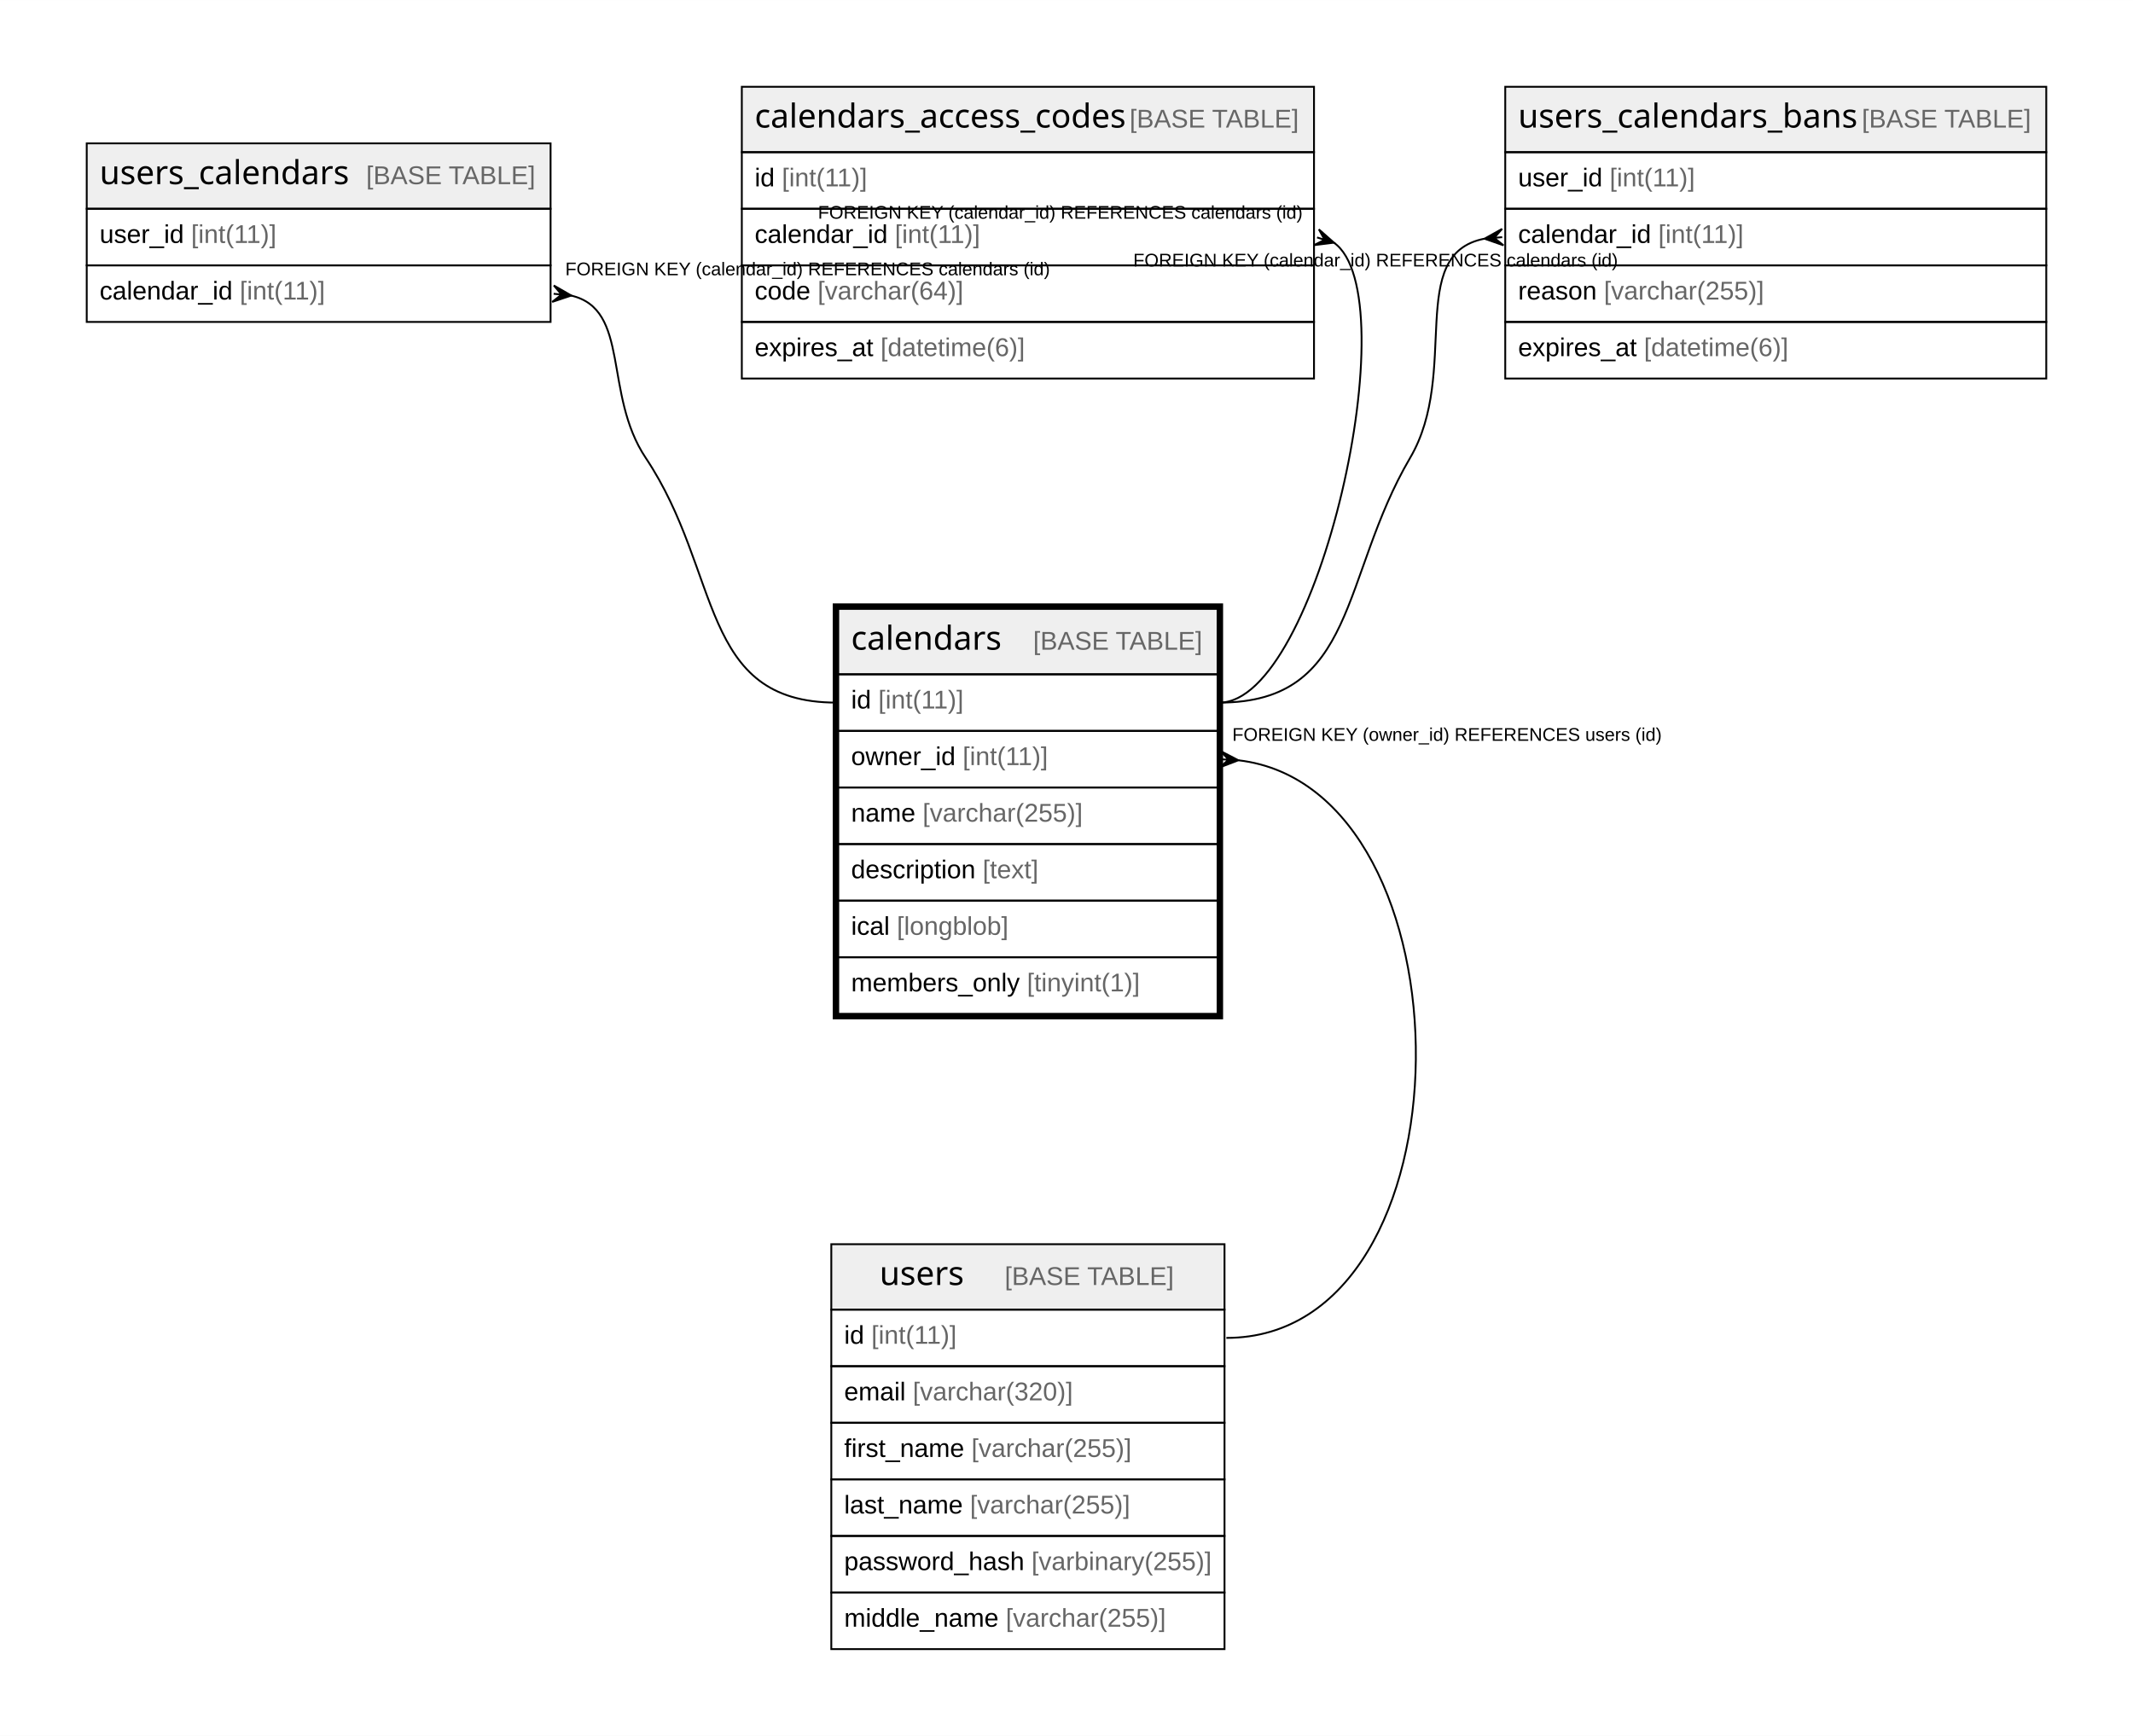
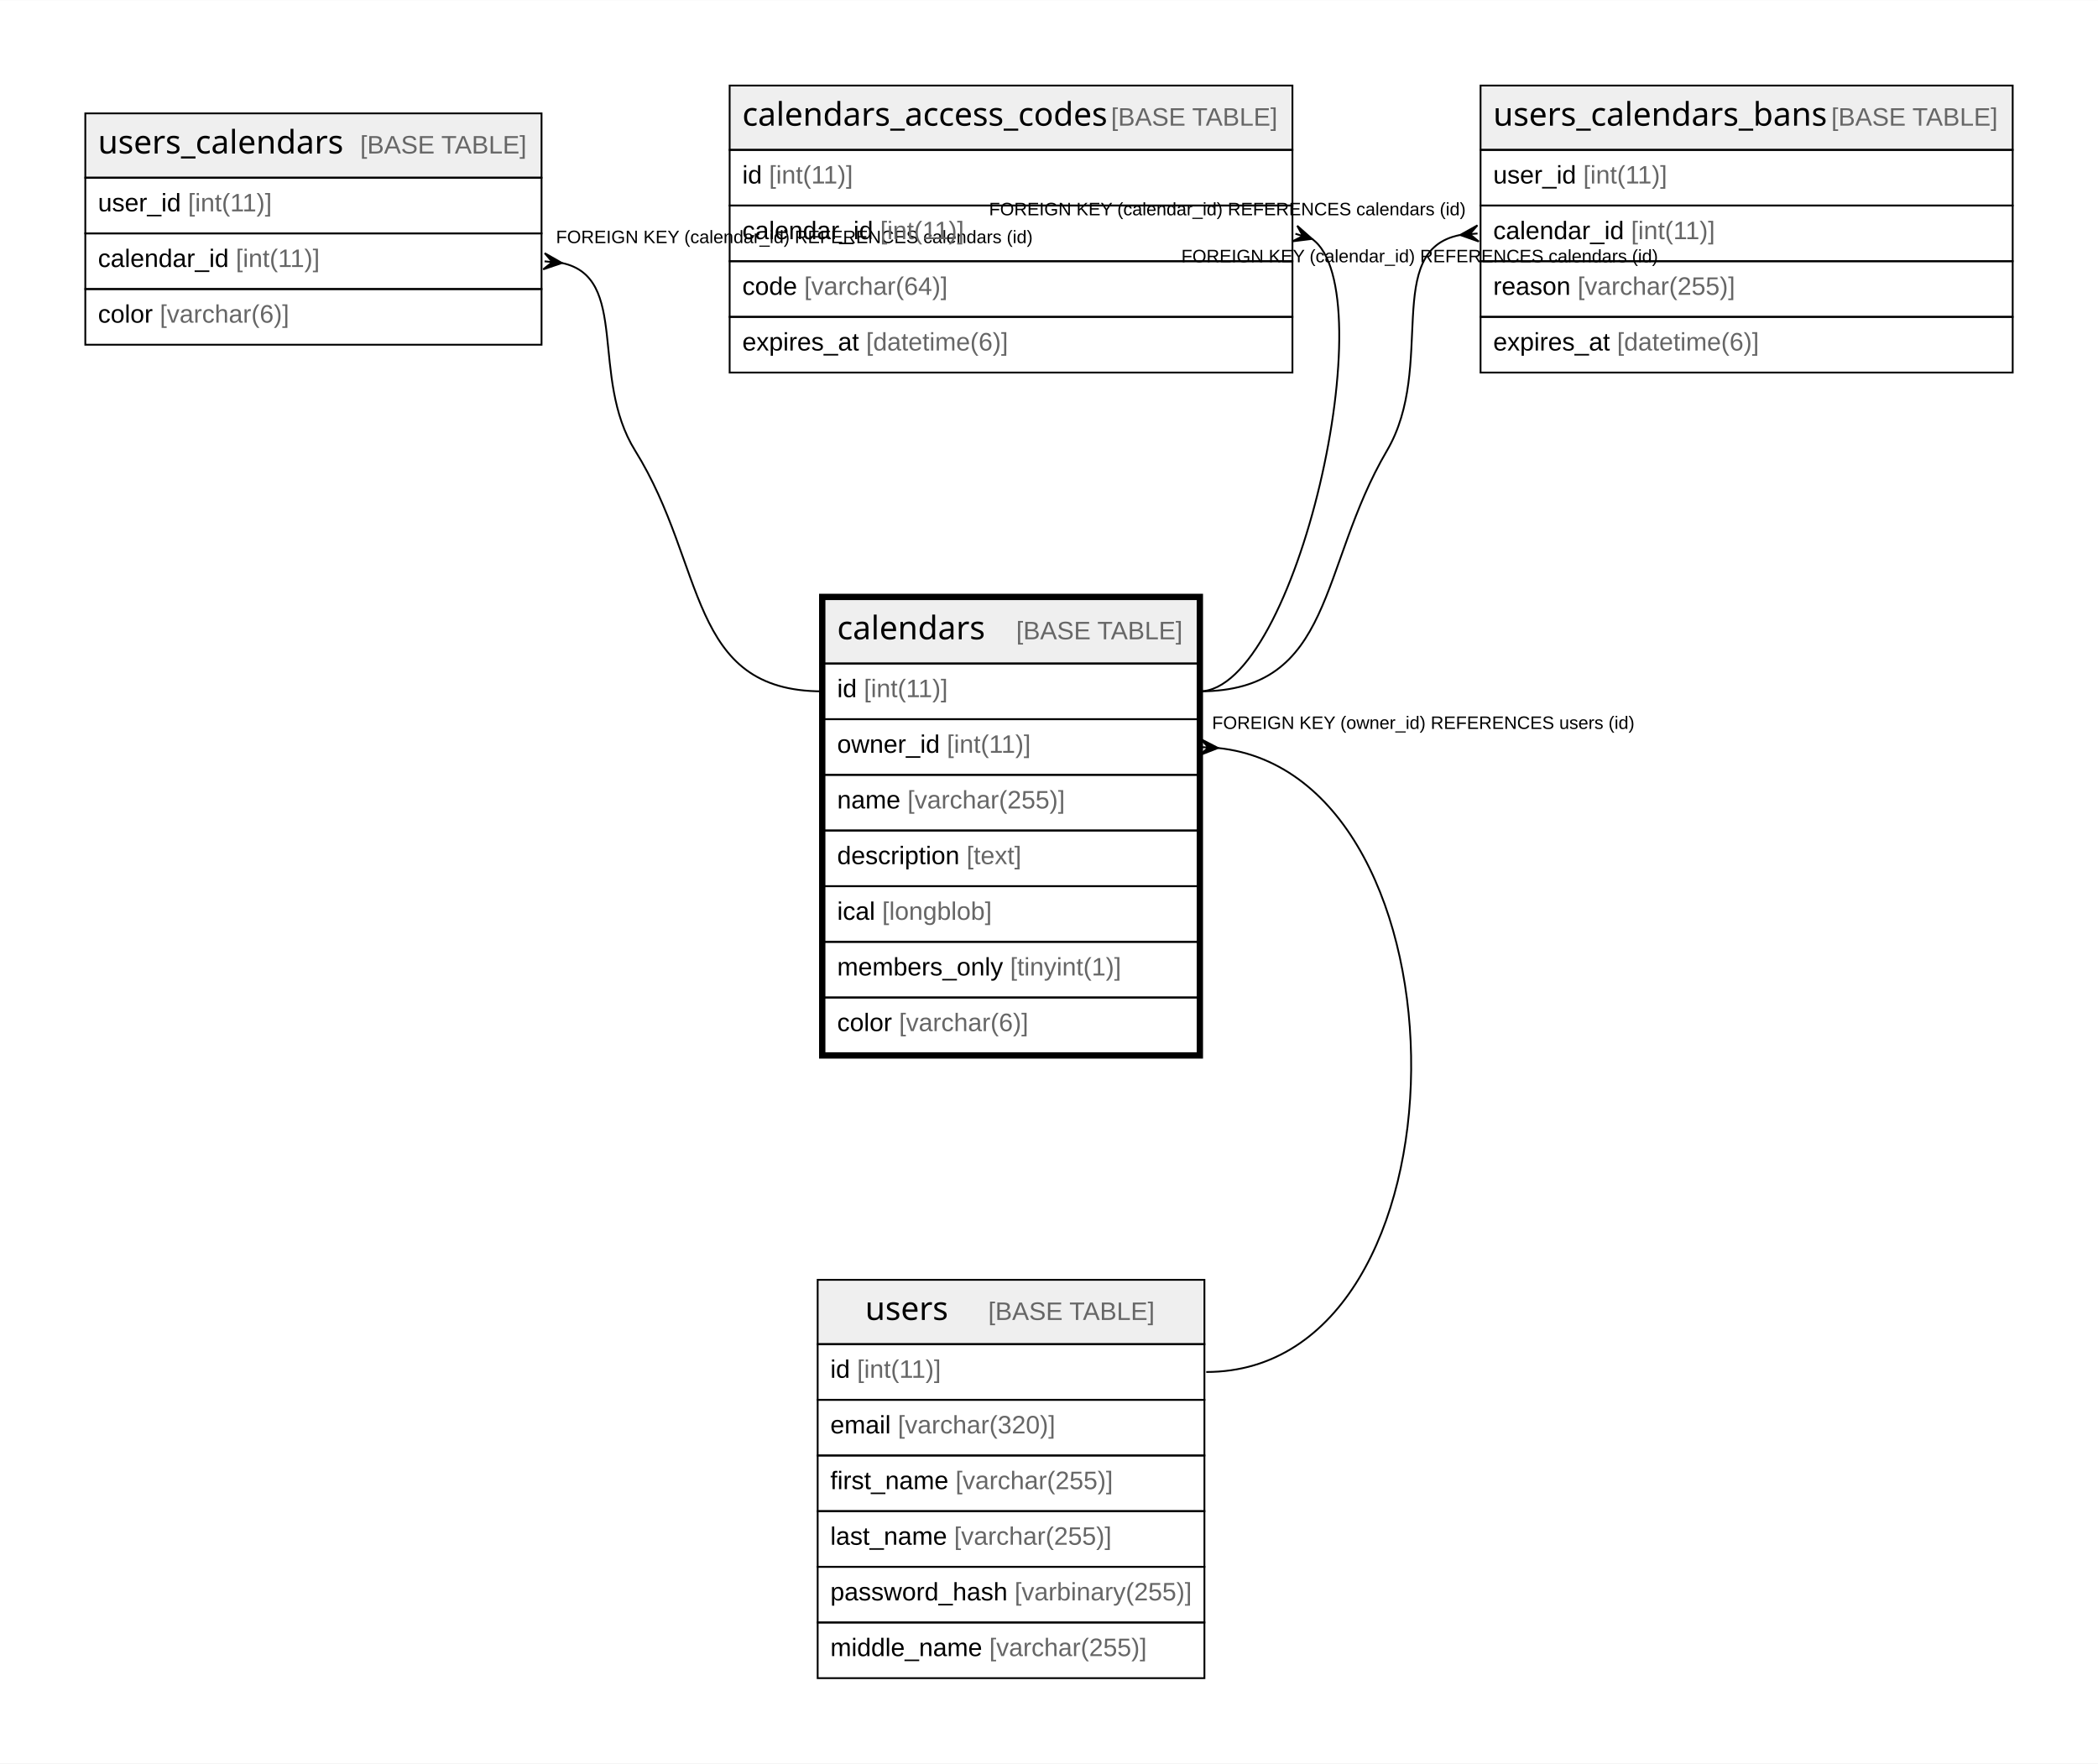
- <svg xmlns="http://www.w3.org/2000/svg" width="1161pt" height="945pt" viewBox="0.00 0.00 1160.84 944.80">
-   <g id="graph0" class="graph" transform="scale(1 1) rotate(0) translate(4 940.8)">
-     <polygon fill="white" stroke="none" points="-4,4 -4,-940.8 1156.84,-940.8 1156.84,4 -4,4" />
+ <svg xmlns="http://www.w3.org/2000/svg" width="1161pt" height="976pt" viewBox="0.00 0.00 1160.84 975.60">
+   <g id="graph0" class="graph" transform="scale(1 1) rotate(0) translate(4 971.6)">
+     <polygon fill="white" stroke="none" points="-4,4 -4,-971.6 1156.84,-971.6 1156.84,4 -4,4" />
    <g id="node1" class="node">
-       <polygon fill="#efefef" stroke="none" points="452.2,-573.8 452.2,-609.4 658.64,-609.4 658.64,-573.8 452.2,-573.8" />
-       <polygon fill="none" stroke="black" points="452.2,-573.8 452.2,-609.4 658.64,-609.4 658.64,-573.8 452.2,-573.8" />
-       <text text-anchor="start" x="459.2" y="-587.2" font-family="Arial Bold" font-size="18.00">calendars</text>
-       <text text-anchor="start" x="527.15" y="-587.2" font-family="Arial" font-size="14.00">    </text>
-       <text text-anchor="start" x="558.27" y="-587.2" font-family="Arial" font-size="14.00" fill="#666666">[BASE TABLE]</text>
+       <polygon fill="#efefef" stroke="none" points="452.2,-604.6 452.2,-640.2 658.64,-640.2 658.64,-604.6 452.2,-604.6" />
+       <polygon fill="none" stroke="black" points="452.2,-604.6 452.2,-640.2 658.64,-640.2 658.64,-604.6 452.2,-604.6" />
+       <text text-anchor="start" x="459.2" y="-618" font-family="Arial Bold" font-size="18.00">calendars</text>
+       <text text-anchor="start" x="527.15" y="-618" font-family="Arial" font-size="14.00">    </text>
+       <text text-anchor="start" x="558.27" y="-618" font-family="Arial" font-size="14.00" fill="#666666">[BASE TABLE]</text>
+       <polygon fill="none" stroke="black" points="452.2,-573.8 452.2,-604.6 658.64,-604.6 658.64,-573.8 452.2,-573.8" />
+       <text text-anchor="start" x="459.2" y="-586" font-family="Arial" font-size="14.00">id </text>
+       <text text-anchor="start" x="473.98" y="-586" font-family="Arial" font-size="14.00" fill="#666666">[int(11)]</text>
      <polygon fill="none" stroke="black" points="452.2,-543 452.2,-573.8 658.64,-573.8 658.64,-543 452.2,-543" />
-       <text text-anchor="start" x="459.2" y="-555.2" font-family="Arial" font-size="14.00">id </text>
-       <text text-anchor="start" x="473.98" y="-555.2" font-family="Arial" font-size="14.00" fill="#666666">[int(11)]</text>
+       <text text-anchor="start" x="459.2" y="-555.2" font-family="Arial" font-size="14.00">owner_id </text>
+       <text text-anchor="start" x="519.9" y="-555.2" font-family="Arial" font-size="14.00" fill="#666666">[int(11)]</text>
      <polygon fill="none" stroke="black" points="452.2,-512.2 452.2,-543 658.64,-543 658.64,-512.2 452.2,-512.2" />
-       <text text-anchor="start" x="459.2" y="-524.4" font-family="Arial" font-size="14.00">owner_id </text>
-       <text text-anchor="start" x="519.9" y="-524.4" font-family="Arial" font-size="14.00" fill="#666666">[int(11)]</text>
+       <text text-anchor="start" x="459.2" y="-524.4" font-family="Arial" font-size="14.00">name </text>
+       <text text-anchor="start" x="498.11" y="-524.4" font-family="Arial" font-size="14.00" fill="#666666">[varchar(255)]</text>
      <polygon fill="none" stroke="black" points="452.2,-481.4 452.2,-512.2 658.64,-512.2 658.64,-481.4 452.2,-481.4" />
-       <text text-anchor="start" x="459.2" y="-493.6" font-family="Arial" font-size="14.00">name </text>
-       <text text-anchor="start" x="498.11" y="-493.6" font-family="Arial" font-size="14.00" fill="#666666">[varchar(255)]</text>
+       <text text-anchor="start" x="459.2" y="-493.6" font-family="Arial" font-size="14.00">description </text>
+       <text text-anchor="start" x="530.79" y="-493.6" font-family="Arial" font-size="14.00" fill="#666666">[text]</text>
      <polygon fill="none" stroke="black" points="452.2,-450.6 452.2,-481.4 658.64,-481.4 658.64,-450.6 452.2,-450.6" />
-       <text text-anchor="start" x="459.2" y="-462.8" font-family="Arial" font-size="14.00">description </text>
-       <text text-anchor="start" x="530.79" y="-462.8" font-family="Arial" font-size="14.00" fill="#666666">[text]</text>
+       <text text-anchor="start" x="459.2" y="-462.8" font-family="Arial" font-size="14.00">ical </text>
+       <text text-anchor="start" x="484.09" y="-462.8" font-family="Arial" font-size="14.00" fill="#666666">[longblob]</text>
      <polygon fill="none" stroke="black" points="452.2,-419.8 452.2,-450.6 658.64,-450.6 658.64,-419.8 452.2,-419.8" />
-       <text text-anchor="start" x="459.2" y="-432" font-family="Arial" font-size="14.00">ical </text>
-       <text text-anchor="start" x="484.09" y="-432" font-family="Arial" font-size="14.00" fill="#666666">[longblob]</text>
+       <text text-anchor="start" x="459.2" y="-432" font-family="Arial" font-size="14.00">members_only </text>
+       <text text-anchor="start" x="554.9" y="-432" font-family="Arial" font-size="14.00" fill="#666666">[tinyint(1)]</text>
      <polygon fill="none" stroke="black" points="452.2,-389 452.2,-419.8 658.64,-419.8 658.64,-389 452.2,-389" />
-       <text text-anchor="start" x="459.2" y="-401.2" font-family="Arial" font-size="14.00">members_only </text>
-       <text text-anchor="start" x="554.9" y="-401.2" font-family="Arial" font-size="14.00" fill="#666666">[tinyint(1)]</text>
-       <polygon fill="none" stroke="black" stroke-width="3" points="450.7,-387.5 450.7,-610.9 660.14,-610.9 660.14,-387.5 450.7,-387.5" />
+       <text text-anchor="start" x="459.2" y="-401.2" font-family="Arial" font-size="14.00">color </text>
+       <text text-anchor="start" x="493.43" y="-401.2" font-family="Arial" font-size="14.00" fill="#666666">[varchar(6)]</text>
+       <polygon fill="none" stroke="black" stroke-width="3" points="450.7,-387.5 450.7,-641.7 660.14,-641.7 660.14,-387.5 450.7,-387.5" />
    </g>
    <g id="node5" class="node">
      <polygon fill="#efefef" stroke="none" points="448.42,-228 448.42,-263.6 662.42,-263.6 662.42,-228 448.42,-228" />
      <polygon fill="none" stroke="black" points="448.42,-228 448.42,-263.6 662.42,-263.6 662.42,-228 448.42,-228" />
      <text text-anchor="start" x="474.68" y="-241.4" font-family="Arial Bold" font-size="18.00">users</text>
      <text text-anchor="start" x="511.67" y="-241.4" font-family="Arial" font-size="14.00">    </text>
      <text text-anchor="start" x="542.79" y="-241.4" font-family="Arial" font-size="14.00" fill="#666666">[BASE TABLE]</text>
      <polygon fill="none" stroke="black" points="448.42,-197.2 448.42,-228 662.42,-228 662.42,-197.2 448.42,-197.2" />
      <text text-anchor="start" x="455.42" y="-209.4" font-family="Arial" font-size="14.00">id </text>
      <text text-anchor="start" x="470.21" y="-209.4" font-family="Arial" font-size="14.00" fill="#666666">[int(11)]</text>
      <polygon fill="none" stroke="black" points="448.42,-166.4 448.42,-197.2 662.42,-197.2 662.42,-166.4 448.42,-166.4" />
      <text text-anchor="start" x="455.42" y="-178.6" font-family="Arial" font-size="14.00">email </text>
      <text text-anchor="start" x="492.77" y="-178.6" font-family="Arial" font-size="14.00" fill="#666666">[varchar(320)]</text>
      <polygon fill="none" stroke="black" points="448.42,-135.6 448.42,-166.4 662.42,-166.4 662.42,-135.6 448.42,-135.6" />
      <text text-anchor="start" x="455.42" y="-147.8" font-family="Arial" font-size="14.00">first_name </text>
      <text text-anchor="start" x="524.67" y="-147.8" font-family="Arial" font-size="14.00" fill="#666666">[varchar(255)]</text>
      <polygon fill="none" stroke="black" points="448.42,-104.8 448.42,-135.6 662.42,-135.6 662.42,-104.8 448.42,-104.8" />
      <text text-anchor="start" x="455.42" y="-117" font-family="Arial" font-size="14.00">last_name </text>
      <text text-anchor="start" x="523.91" y="-117" font-family="Arial" font-size="14.00" fill="#666666">[varchar(255)]</text>
      <polygon fill="none" stroke="black" points="448.42,-74 448.42,-104.8 662.42,-104.8 662.42,-74 448.42,-74" />
      <text text-anchor="start" x="455.42" y="-86.2" font-family="Arial" font-size="14.00">password_hash </text>
      <text text-anchor="start" x="557.37" y="-86.2" font-family="Arial" font-size="14.00" fill="#666666">[varbinary(255)]</text>
      <polygon fill="none" stroke="black" points="448.42,-43.2 448.42,-74 662.42,-74 662.42,-43.2 448.42,-43.2" />
      <text text-anchor="start" x="455.42" y="-55.4" font-family="Arial" font-size="14.00">middle_name </text>
      <text text-anchor="start" x="543.36" y="-55.4" font-family="Arial" font-size="14.00" fill="#666666">[varchar(255)]</text>
    </g>
    <g id="edge4" class="edge">
-       <path fill="none" stroke="black" d="M670.04,-527C799.75,-511.81 799.87,-212.6 663.42,-212.6" />
-       <polygon fill="black" stroke="black" points="669.96,-527.01 659.72,-523.09 664.63,-527.31 660.31,-527.56 660.31,-527.56 660.31,-527.56 664.63,-527.31 660.24,-532.07 669.96,-527.01" />
-       <text text-anchor="start" x="666.64" y="-537.6" font-family="Arial" font-size="10.00">FOREIGN KEY (owner_id) REFERENCES users (id)</text>
+       <path fill="none" stroke="black" d="M669.77,-557.88C813.43,-543.04 813.66,-212.6 663.42,-212.6" />
+       <polygon fill="black" stroke="black" points="669.96,-557.87 659.75,-553.89 664.64,-558.15 660.31,-558.37 660.31,-558.37 660.31,-558.37 664.64,-558.15 660.21,-562.88 669.96,-557.87" />
+       <text text-anchor="start" x="666.64" y="-568.4" font-family="Arial" font-size="10.00">FOREIGN KEY (owner_id) REFERENCES users (id)</text>
    </g>
    <g id="node2" class="node">
-       <polygon fill="#efefef" stroke="none" points="43.2,-827.2 43.2,-862.8 295.64,-862.8 295.64,-827.2 43.2,-827.2" />
-       <polygon fill="none" stroke="black" points="43.2,-827.2 43.2,-862.8 295.64,-862.8 295.64,-827.2 43.2,-827.2" />
-       <text text-anchor="start" x="50.2" y="-840.6" font-family="Arial Bold" font-size="18.00">users_calendars</text>
-       <text text-anchor="start" x="164.15" y="-840.6" font-family="Arial" font-size="14.00">    </text>
-       <text text-anchor="start" x="195.27" y="-840.6" font-family="Arial" font-size="14.00" fill="#666666">[BASE TABLE]</text>
-       <polygon fill="none" stroke="black" points="43.2,-796.4 43.2,-827.2 295.64,-827.2 295.64,-796.4 43.2,-796.4" />
-       <text text-anchor="start" x="50.2" y="-808.6" font-family="Arial" font-size="14.00">user_id </text>
-       <text text-anchor="start" x="100.01" y="-808.6" font-family="Arial" font-size="14.00" fill="#666666">[int(11)]</text>
-       <polygon fill="none" stroke="black" points="43.2,-765.6 43.2,-796.4 295.64,-796.4 295.64,-765.6 43.2,-765.6" />
-       <text text-anchor="start" x="50.2" y="-777.8" font-family="Arial" font-size="14.00">calendar_id </text>
-       <text text-anchor="start" x="126.48" y="-777.8" font-family="Arial" font-size="14.00" fill="#666666">[int(11)]</text>
+       <polygon fill="#efefef" stroke="none" points="43.2,-873.4 43.2,-909 295.64,-909 295.64,-873.4 43.2,-873.4" />
+       <polygon fill="none" stroke="black" points="43.2,-873.4 43.2,-909 295.64,-909 295.64,-873.4 43.2,-873.4" />
+       <text text-anchor="start" x="50.2" y="-886.8" font-family="Arial Bold" font-size="18.00">users_calendars</text>
+       <text text-anchor="start" x="164.15" y="-886.8" font-family="Arial" font-size="14.00">    </text>
+       <text text-anchor="start" x="195.27" y="-886.8" font-family="Arial" font-size="14.00" fill="#666666">[BASE TABLE]</text>
+       <polygon fill="none" stroke="black" points="43.2,-842.6 43.2,-873.4 295.64,-873.4 295.64,-842.6 43.2,-842.6" />
+       <text text-anchor="start" x="50.2" y="-854.8" font-family="Arial" font-size="14.00">user_id </text>
+       <text text-anchor="start" x="100.01" y="-854.8" font-family="Arial" font-size="14.00" fill="#666666">[int(11)]</text>
+       <polygon fill="none" stroke="black" points="43.2,-811.8 43.2,-842.6 295.64,-842.6 295.64,-811.8 43.2,-811.8" />
+       <text text-anchor="start" x="50.2" y="-824" font-family="Arial" font-size="14.00">calendar_id </text>
+       <text text-anchor="start" x="126.48" y="-824" font-family="Arial" font-size="14.00" fill="#666666">[int(11)]</text>
+       <polygon fill="none" stroke="black" points="43.2,-781 43.2,-811.8 295.64,-811.8 295.64,-781 43.2,-781" />
+       <text text-anchor="start" x="50.2" y="-793.2" font-family="Arial" font-size="14.00">color </text>
+       <text text-anchor="start" x="84.43" y="-793.2" font-family="Arial" font-size="14.00" fill="#666666">[varchar(6)]</text>
    </g>
    <g id="edge1" class="edge">
-       <path fill="none" stroke="black" d="M306.61,-780C339.31,-772.66 324.11,-726.47 347.42,-691.6 389.12,-629.21 376.15,-558.4 451.2,-558.4" />
-       <polygon fill="black" stroke="black" points="306.92,-779.97 296.52,-776.49 301.61,-780.5 297.31,-780.93 297.31,-780.93 297.31,-780.93 301.61,-780.5 297.42,-785.44 306.92,-779.97" />
-       <text text-anchor="start" x="303.64" y="-791" font-family="Arial" font-size="10.00">FOREIGN KEY (calendar_id) REFERENCES calendars (id)</text>
+       <path fill="none" stroke="black" d="M306.9,-826.23C344.5,-818.26 322.11,-763.09 347.42,-722.4 387.06,-658.68 376.15,-589.2 451.2,-589.2" />
+       <polygon fill="black" stroke="black" points="306.93,-826.22 296.55,-822.69 301.62,-826.73 297.31,-827.14 297.31,-827.14 297.31,-827.14 301.62,-826.73 297.4,-831.65 306.93,-826.22" />
+       <text text-anchor="start" x="303.64" y="-837.2" font-family="Arial" font-size="10.00">FOREIGN KEY (calendar_id) REFERENCES calendars (id)</text>
    </g>
    <g id="node3" class="node">
-       <polygon fill="#efefef" stroke="none" points="399.72,-858 399.72,-893.6 711.12,-893.6 711.12,-858 399.72,-858" />
-       <polygon fill="none" stroke="black" points="399.72,-858 399.72,-893.6 711.12,-893.6 711.12,-858 399.72,-858" />
-       <text text-anchor="start" x="406.72" y="-871.4" font-family="Arial Bold" font-size="18.00">calendars_access_codes</text>
-       <text text-anchor="start" x="579.63" y="-871.4" font-family="Arial" font-size="14.00">    </text>
-       <text text-anchor="start" x="610.75" y="-871.4" font-family="Arial" font-size="14.00" fill="#666666">[BASE TABLE]</text>
+       <polygon fill="#efefef" stroke="none" points="399.72,-888.8 399.72,-924.4 711.12,-924.4 711.12,-888.8 399.72,-888.8" />
+       <polygon fill="none" stroke="black" points="399.72,-888.8 399.72,-924.4 711.12,-924.4 711.12,-888.8 399.72,-888.8" />
+       <text text-anchor="start" x="406.72" y="-902.2" font-family="Arial Bold" font-size="18.00">calendars_access_codes</text>
+       <text text-anchor="start" x="579.63" y="-902.2" font-family="Arial" font-size="14.00">    </text>
+       <text text-anchor="start" x="610.75" y="-902.2" font-family="Arial" font-size="14.00" fill="#666666">[BASE TABLE]</text>
+       <polygon fill="none" stroke="black" points="399.72,-858 399.72,-888.8 711.12,-888.8 711.12,-858 399.72,-858" />
+       <text text-anchor="start" x="406.72" y="-870.2" font-family="Arial" font-size="14.00">id </text>
+       <text text-anchor="start" x="421.51" y="-870.2" font-family="Arial" font-size="14.00" fill="#666666">[int(11)]</text>
      <polygon fill="none" stroke="black" points="399.72,-827.2 399.72,-858 711.12,-858 711.12,-827.2 399.72,-827.2" />
-       <text text-anchor="start" x="406.72" y="-839.4" font-family="Arial" font-size="14.00">id </text>
-       <text text-anchor="start" x="421.51" y="-839.4" font-family="Arial" font-size="14.00" fill="#666666">[int(11)]</text>
+       <text text-anchor="start" x="406.72" y="-839.4" font-family="Arial" font-size="14.00">calendar_id </text>
+       <text text-anchor="start" x="483" y="-839.4" font-family="Arial" font-size="14.00" fill="#666666">[int(11)]</text>
      <polygon fill="none" stroke="black" points="399.72,-796.4 399.72,-827.2 711.12,-827.2 711.12,-796.4 399.72,-796.4" />
-       <text text-anchor="start" x="406.72" y="-808.6" font-family="Arial" font-size="14.00">calendar_id </text>
-       <text text-anchor="start" x="483" y="-808.6" font-family="Arial" font-size="14.00" fill="#666666">[int(11)]</text>
+       <text text-anchor="start" x="406.72" y="-808.6" font-family="Arial" font-size="14.00">code </text>
+       <text text-anchor="start" x="440.97" y="-808.6" font-family="Arial" font-size="14.00" fill="#666666">[varchar(64)]</text>
      <polygon fill="none" stroke="black" points="399.72,-765.6 399.72,-796.4 711.12,-796.4 711.12,-765.6 399.72,-765.6" />
-       <text text-anchor="start" x="406.72" y="-777.8" font-family="Arial" font-size="14.00">code </text>
-       <text text-anchor="start" x="440.97" y="-777.8" font-family="Arial" font-size="14.00" fill="#666666">[varchar(64)]</text>
-       <polygon fill="none" stroke="black" points="399.72,-734.8 399.72,-765.6 711.12,-765.6 711.12,-734.8 399.72,-734.8" />
-       <text text-anchor="start" x="406.72" y="-747" font-family="Arial" font-size="14.00">expires_at </text>
-       <text text-anchor="start" x="475.2" y="-747" font-family="Arial" font-size="14.00" fill="#666666">[datetime(6)]</text>
+       <text text-anchor="start" x="406.72" y="-777.8" font-family="Arial" font-size="14.00">expires_at </text>
+       <text text-anchor="start" x="475.2" y="-777.8" font-family="Arial" font-size="14.00" fill="#666666">[datetime(6)]</text>
    </g>
    <g id="edge2" class="edge">
-       <path fill="none" stroke="black" d="M721.89,-808.78C762.84,-780.19 713.44,-558.4 659.64,-558.4" />
-       <polygon fill="black" stroke="black" points="721.99,-808.75 711.11,-807.4 716.89,-810.32 712.76,-811.6 712.76,-811.6 712.76,-811.6 716.89,-810.32 713.77,-816 721.99,-808.75" />
-       <text text-anchor="start" x="441.15" y="-821.8" font-family="Arial" font-size="10.00">FOREIGN KEY (calendar_id) REFERENCES calendars (id)</text>
+       <path fill="none" stroke="black" d="M721.89,-839.58C762.84,-810.99 713.44,-589.2 659.64,-589.2" />
+       <polygon fill="black" stroke="black" points="721.99,-839.55 711.11,-838.2 716.89,-841.12 712.76,-842.4 712.76,-842.4 712.76,-842.4 716.89,-841.12 713.77,-846.8 721.99,-839.55" />
+       <text text-anchor="start" x="649.63" y="-826.6" font-family="Arial" font-size="10.00">FOREIGN KEY (calendar_id) REFERENCES calendars (id)</text>
    </g>
    <g id="node4" class="node">
-       <polygon fill="#efefef" stroke="none" points="815.2,-858 815.2,-893.6 1109.64,-893.6 1109.64,-858 815.2,-858" />
-       <polygon fill="none" stroke="black" points="815.2,-858 815.2,-893.6 1109.64,-893.6 1109.64,-858 815.2,-858" />
-       <text text-anchor="start" x="822.2" y="-871.4" font-family="Arial Bold" font-size="18.00">users_calendars_bans</text>
-       <text text-anchor="start" x="978.15" y="-871.4" font-family="Arial" font-size="14.00">    </text>
-       <text text-anchor="start" x="1009.26" y="-871.4" font-family="Arial" font-size="14.00" fill="#666666">[BASE TABLE]</text>
+       <polygon fill="#efefef" stroke="none" points="815.2,-888.8 815.2,-924.4 1109.64,-924.4 1109.64,-888.8 815.2,-888.8" />
+       <polygon fill="none" stroke="black" points="815.2,-888.8 815.2,-924.4 1109.64,-924.4 1109.64,-888.8 815.2,-888.8" />
+       <text text-anchor="start" x="822.2" y="-902.2" font-family="Arial Bold" font-size="18.00">users_calendars_bans</text>
+       <text text-anchor="start" x="978.15" y="-902.2" font-family="Arial" font-size="14.00">    </text>
+       <text text-anchor="start" x="1009.26" y="-902.2" font-family="Arial" font-size="14.00" fill="#666666">[BASE TABLE]</text>
+       <polygon fill="none" stroke="black" points="815.2,-858 815.2,-888.8 1109.64,-888.8 1109.64,-858 815.2,-858" />
+       <text text-anchor="start" x="822.2" y="-870.2" font-family="Arial" font-size="14.00">user_id </text>
+       <text text-anchor="start" x="872.01" y="-870.2" font-family="Arial" font-size="14.00" fill="#666666">[int(11)]</text>
      <polygon fill="none" stroke="black" points="815.2,-827.2 815.2,-858 1109.64,-858 1109.64,-827.2 815.2,-827.2" />
-       <text text-anchor="start" x="822.2" y="-839.4" font-family="Arial" font-size="14.00">user_id </text>
-       <text text-anchor="start" x="872.01" y="-839.4" font-family="Arial" font-size="14.00" fill="#666666">[int(11)]</text>
+       <text text-anchor="start" x="822.2" y="-839.4" font-family="Arial" font-size="14.00">calendar_id </text>
+       <text text-anchor="start" x="898.48" y="-839.4" font-family="Arial" font-size="14.00" fill="#666666">[int(11)]</text>
      <polygon fill="none" stroke="black" points="815.2,-796.4 815.2,-827.2 1109.64,-827.2 1109.64,-796.4 815.2,-796.4" />
-       <text text-anchor="start" x="822.2" y="-808.6" font-family="Arial" font-size="14.00">calendar_id </text>
-       <text text-anchor="start" x="898.48" y="-808.6" font-family="Arial" font-size="14.00" fill="#666666">[int(11)]</text>
+       <text text-anchor="start" x="822.2" y="-808.6" font-family="Arial" font-size="14.00">reason </text>
+       <text text-anchor="start" x="868.9" y="-808.6" font-family="Arial" font-size="14.00" fill="#666666">[varchar(255)]</text>
      <polygon fill="none" stroke="black" points="815.2,-765.6 815.2,-796.4 1109.64,-796.4 1109.64,-765.6 815.2,-765.6" />
-       <text text-anchor="start" x="822.2" y="-777.8" font-family="Arial" font-size="14.00">reason </text>
-       <text text-anchor="start" x="868.9" y="-777.8" font-family="Arial" font-size="14.00" fill="#666666">[varchar(255)]</text>
-       <polygon fill="none" stroke="black" points="815.2,-734.8 815.2,-765.6 1109.64,-765.6 1109.64,-734.8 815.2,-734.8" />
-       <text text-anchor="start" x="822.2" y="-747" font-family="Arial" font-size="14.00">expires_at </text>
-       <text text-anchor="start" x="890.69" y="-747" font-family="Arial" font-size="14.00" fill="#666666">[datetime(6)]</text>
+       <text text-anchor="start" x="822.2" y="-777.8" font-family="Arial" font-size="14.00">expires_at </text>
+       <text text-anchor="start" x="890.69" y="-777.8" font-family="Arial" font-size="14.00" fill="#666666">[datetime(6)]</text>
    </g>
    <g id="edge3" class="edge">
-       <path fill="none" stroke="black" d="M803.85,-810.9C760.77,-802.57 790.83,-738.29 763.42,-691.6 725.43,-626.88 734.69,-558.4 659.64,-558.4" />
-       <polygon fill="black" stroke="black" points="803.91,-810.9 813.48,-816.25 809.22,-811.37 813.54,-811.74 813.54,-811.74 813.54,-811.74 809.22,-811.37 814.26,-807.29 803.91,-810.9" />
-       <text text-anchor="start" x="612.73" y="-795.8" font-family="Arial" font-size="10.00">FOREIGN KEY (calendar_id) REFERENCES calendars (id)</text>
+       <path fill="none" stroke="black" d="M803.85,-841.7C760.77,-833.37 790.83,-769.09 763.42,-722.4 725.43,-657.68 734.69,-589.2 659.64,-589.2" />
+       <polygon fill="black" stroke="black" points="803.91,-841.7 813.48,-847.05 809.22,-842.17 813.54,-842.54 813.54,-842.54 813.54,-842.54 809.22,-842.17 814.26,-838.09 803.91,-841.7" />
+       <text text-anchor="start" x="543.23" y="-852.6" font-family="Arial" font-size="10.00">FOREIGN KEY (calendar_id) REFERENCES calendars (id)</text>
    </g>
  </g>
</svg>
